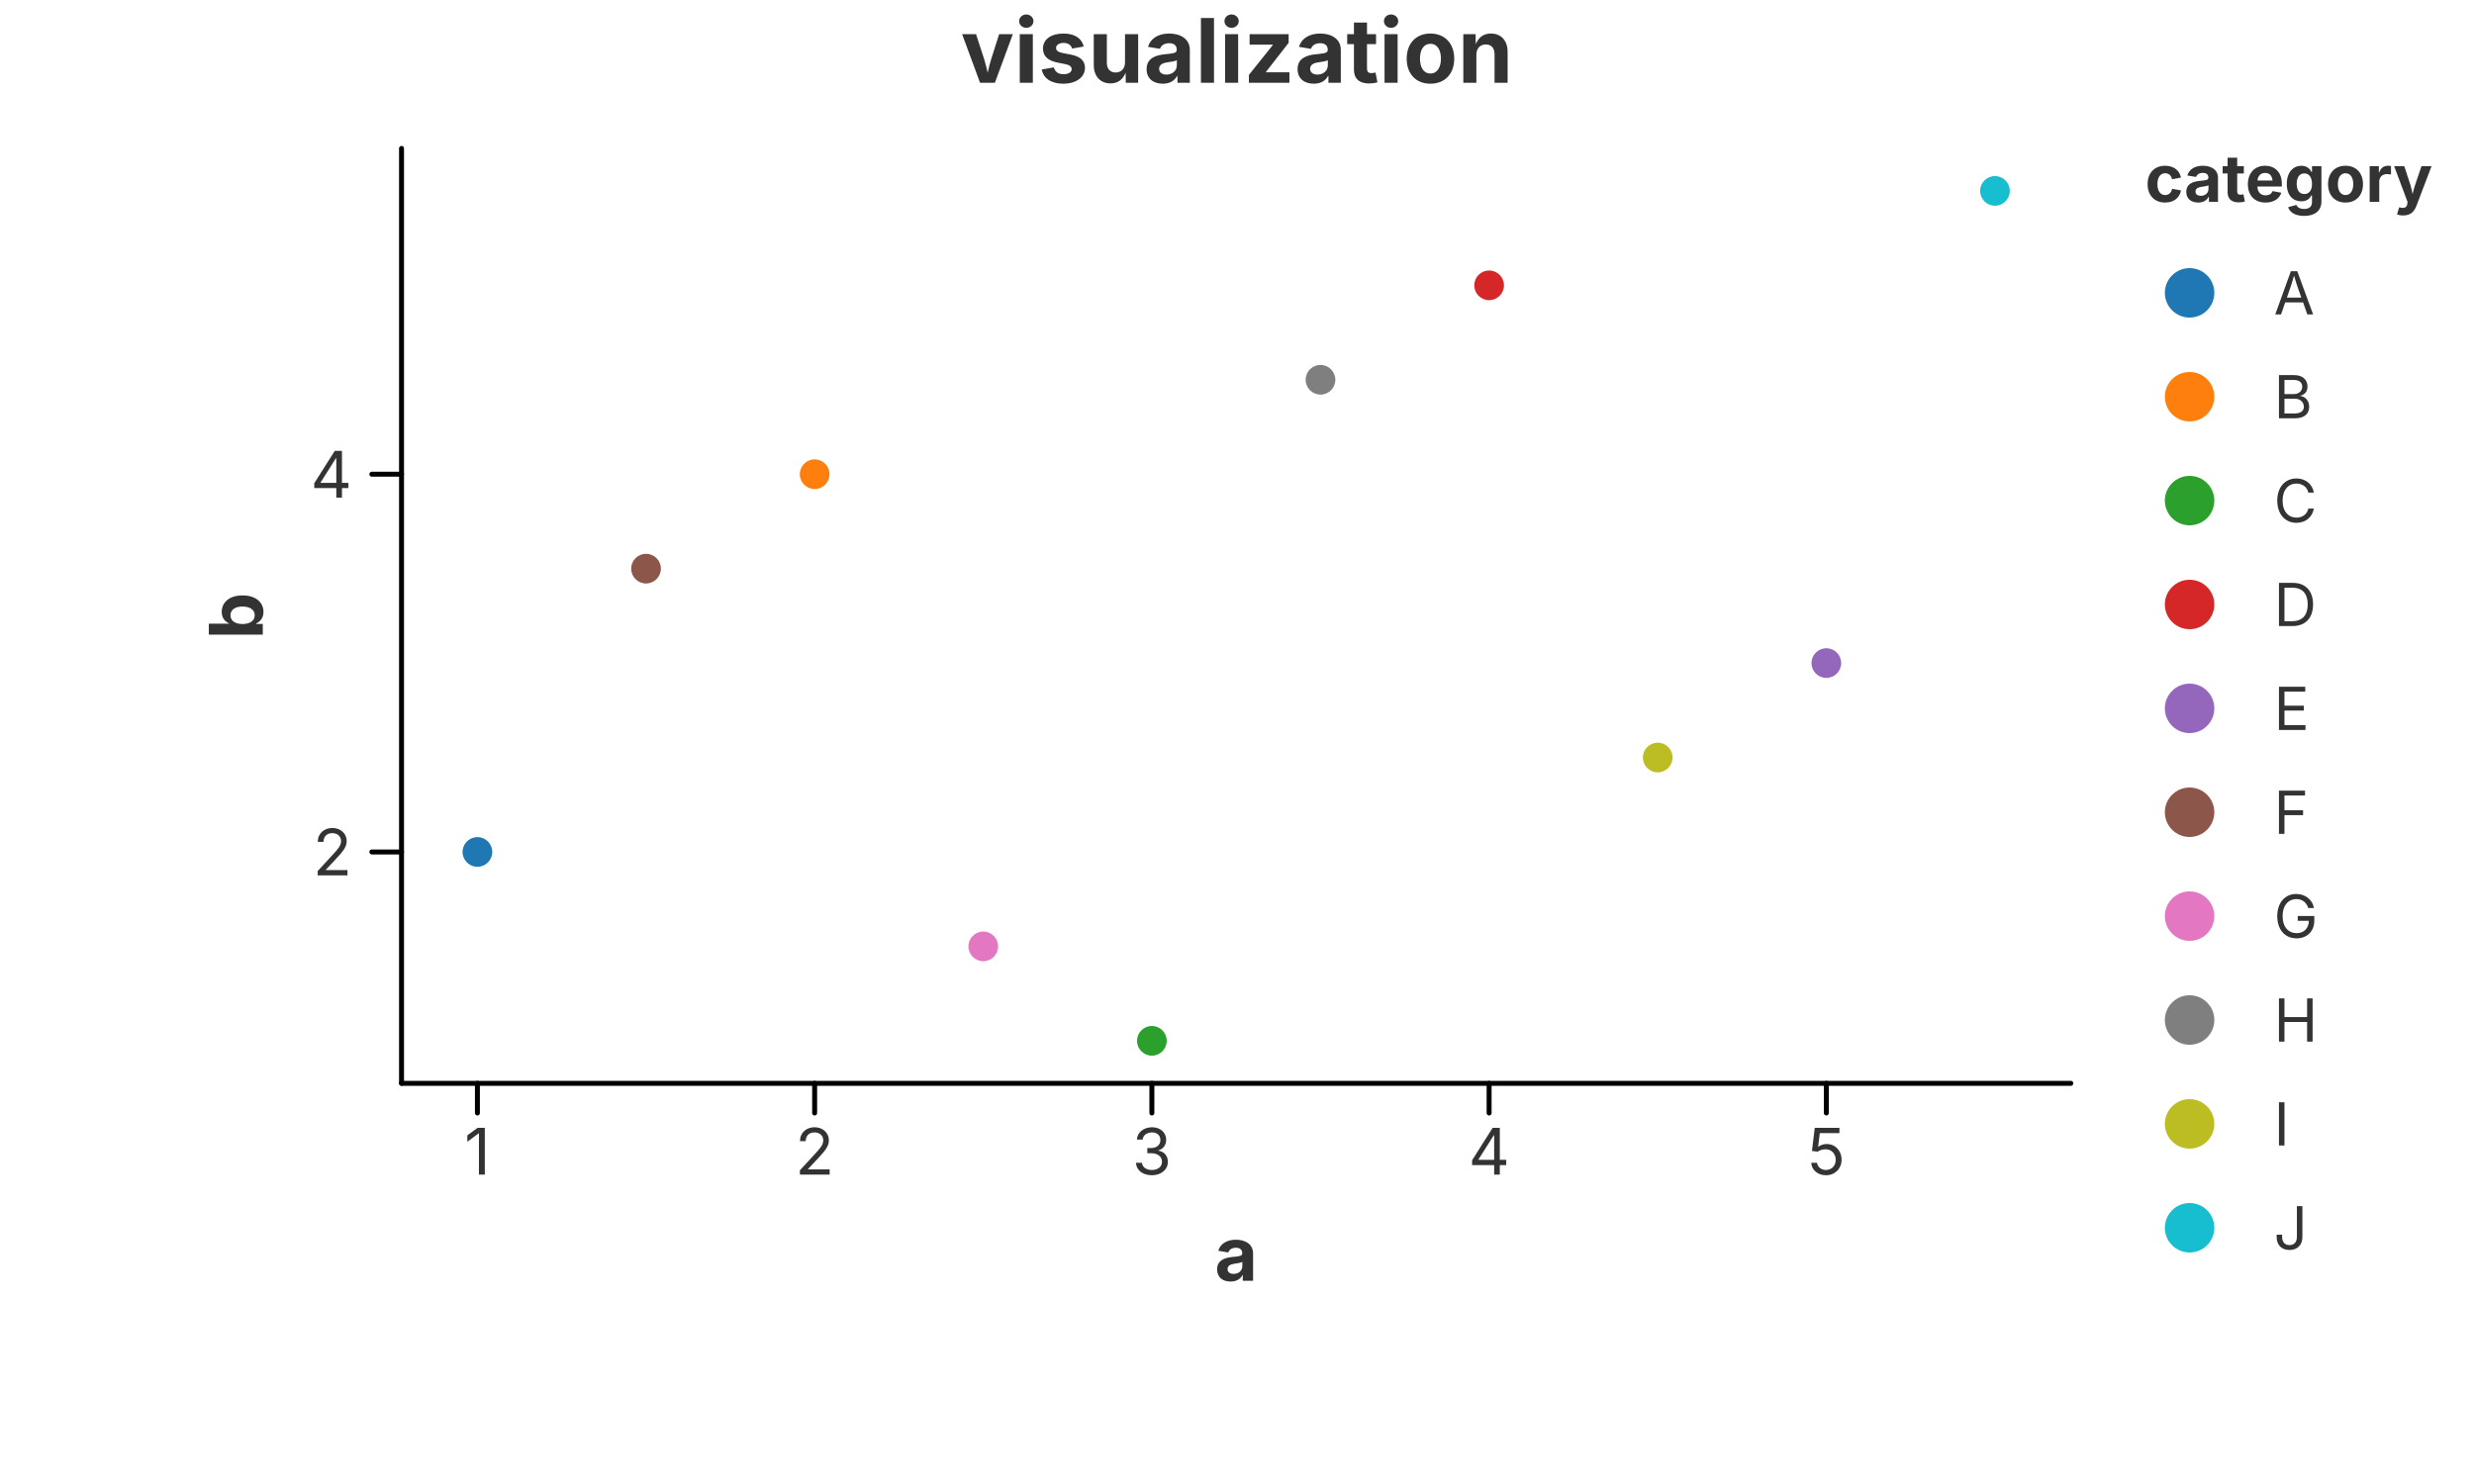
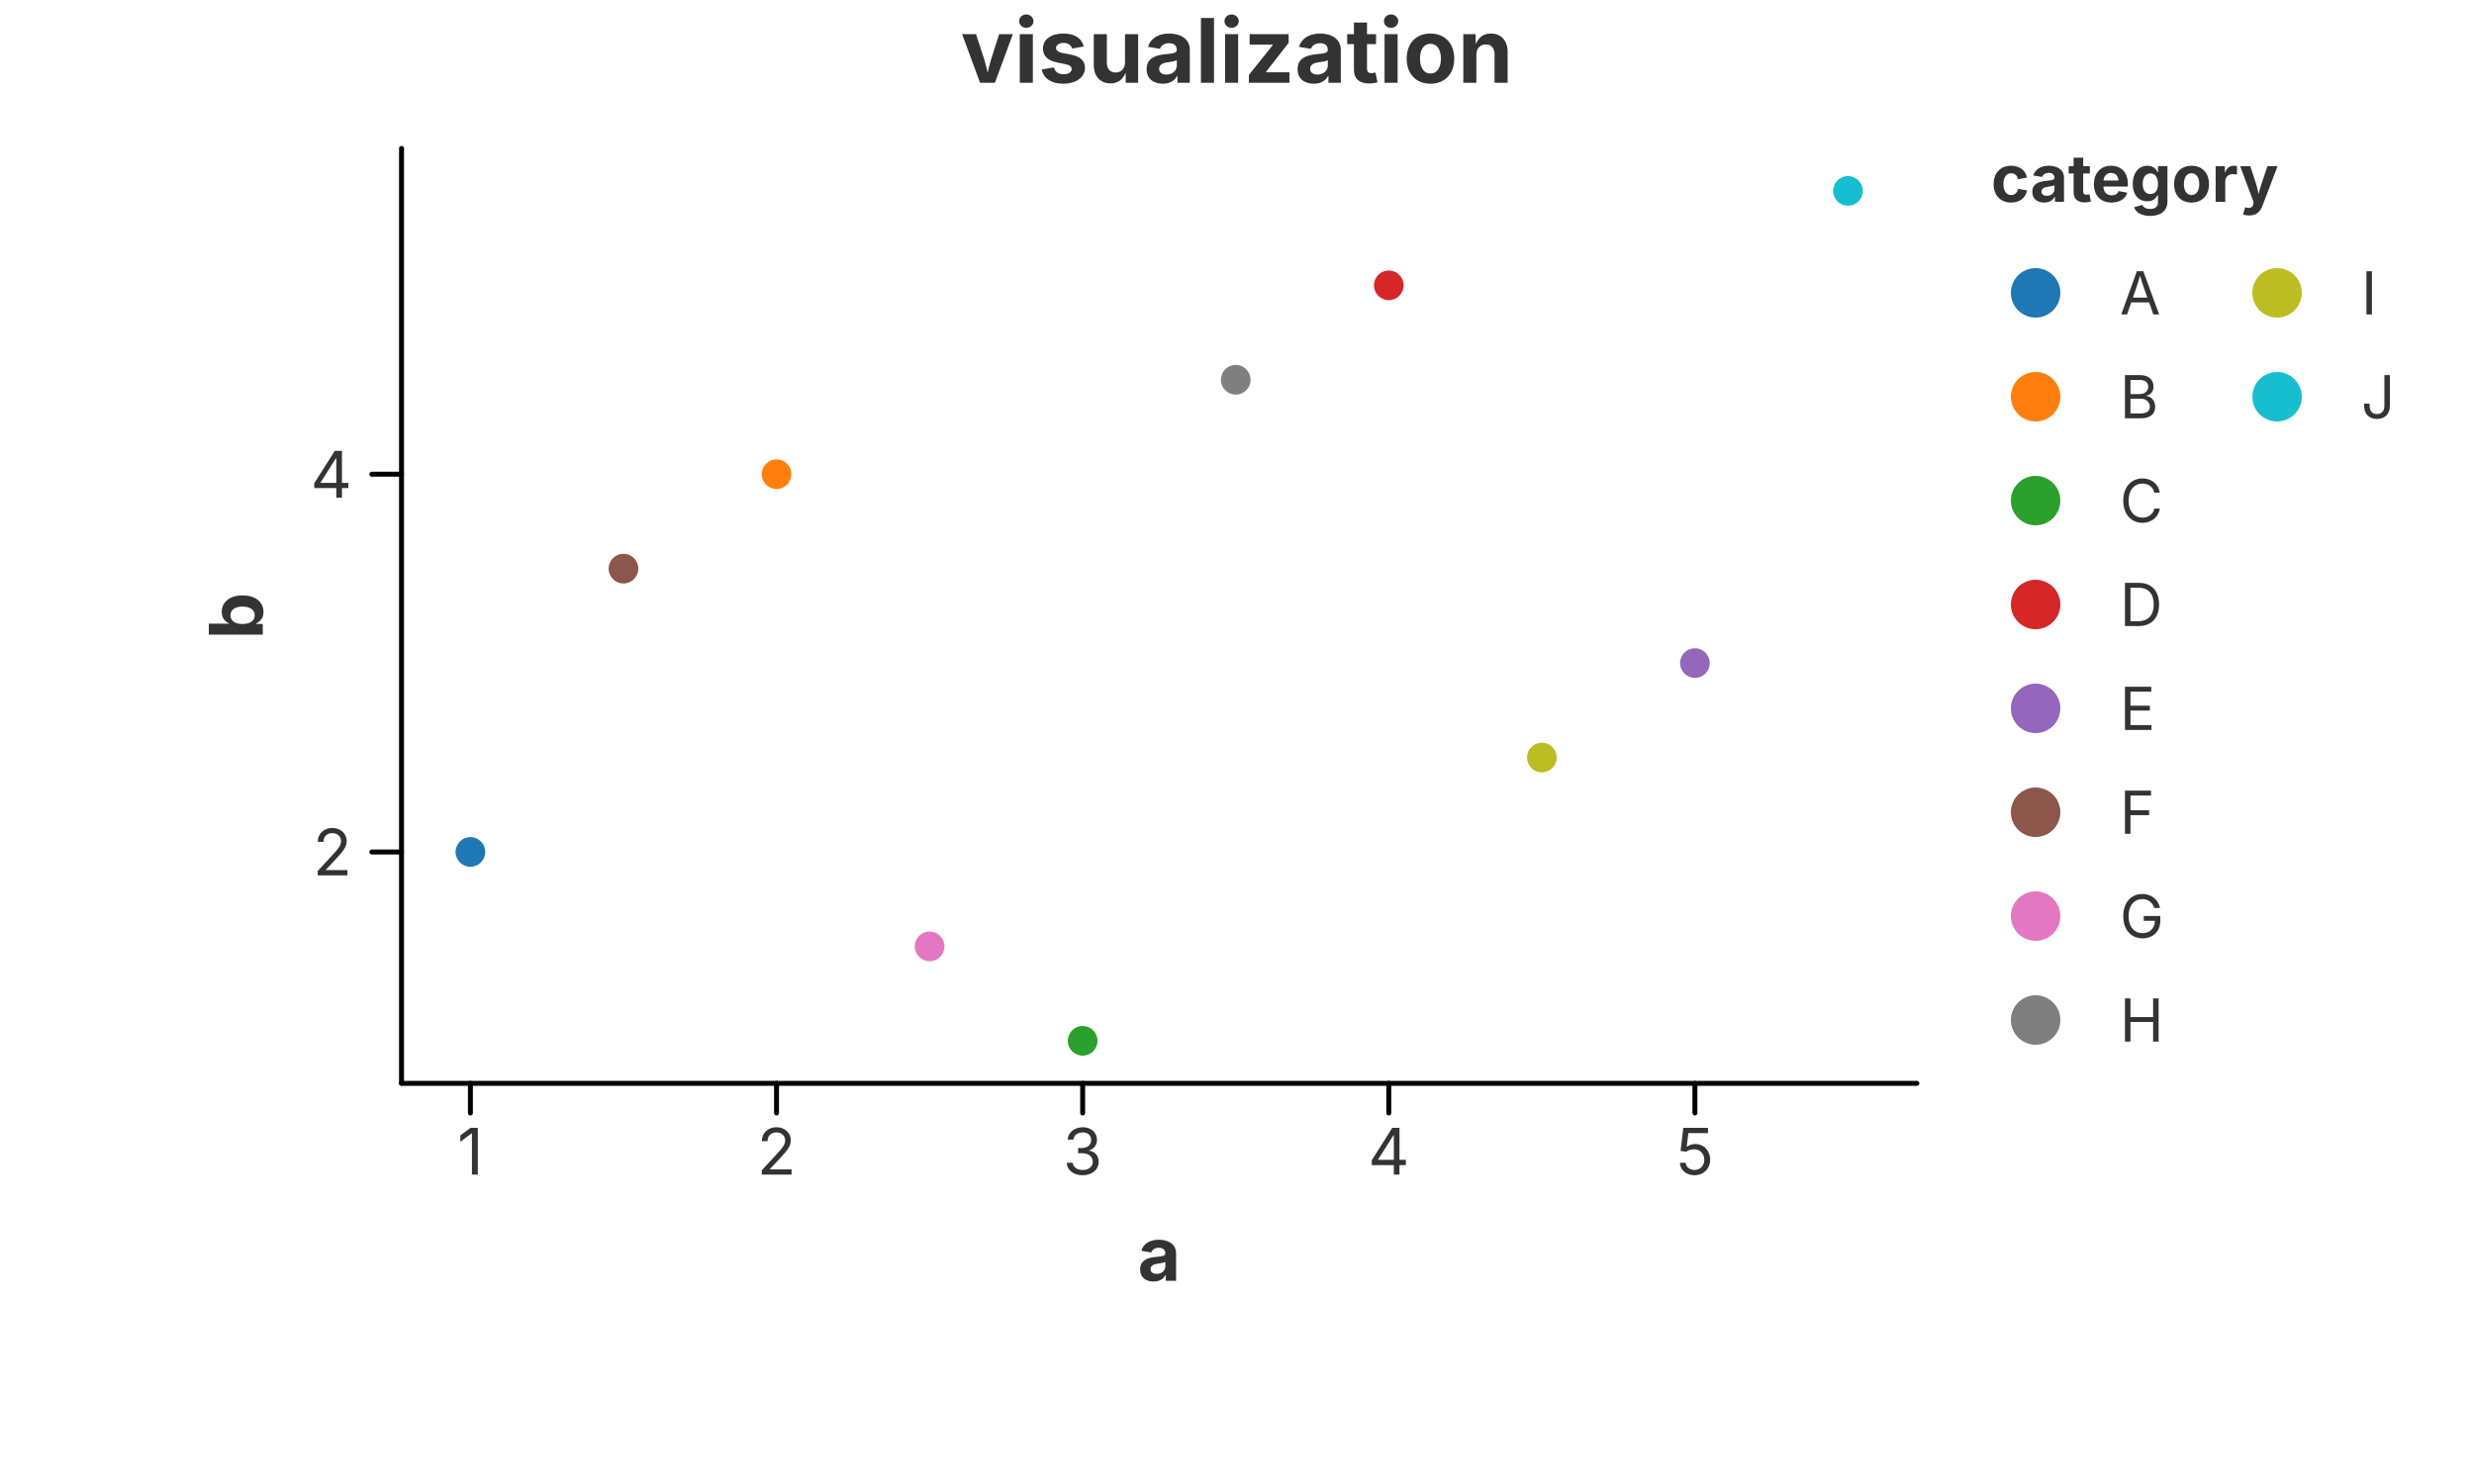
<svg xmlns="http://www.w3.org/2000/svg" width="500" height="300" viewBox="0 0 500 300">
  <rect x="0.000" y="0.000" width="500.000" height="300.000" fill="rgba(255,255,255,1.000)" stroke="none" stroke-width="0.000" fill-opacity="1.000" stroke-opacity="1.000" />
  <text x="250.000" y="10.000" font-size="18.0" font-family="Inter, -apple-system, BlinkMacSystemFont, 'Segoe UI', Roboto, Helvetica, Arial, 'PingFang SC', 'Microsoft YaHei', Ubuntu, Cantarell, 'Noto Sans', sans-serif" fill="rgba(51,51,51,1.000)" fill-opacity="1.000" text-anchor="middle" font-weight="bold" dominant-baseline="middle" transform="rotate(0 250.000 10.000)">visualization</text>
  <defs>
    <clipPath id="plot-clip-area-0">
-       <rect x="81.150" y="30.000" width="337.370" height="189.000" />
+       <rect x="81.150" y="30.000" width="306.250" height="189.000" />
    </clipPath>
  </defs>
  <g clip-path="url(#plot-clip-area-0)">
-     <circle cx="96.485" cy="172.227" r="3.000" fill="rgba(31,119,180,1.000)" stroke="none" stroke-width="0.000" fill-opacity="1.000" stroke-opacity="1.000" />
-     <circle cx="164.641" cy="95.864" r="3.000" fill="rgba(255,127,14,1.000)" stroke="none" stroke-width="0.000" fill-opacity="1.000" stroke-opacity="1.000" />
-     <circle cx="232.796" cy="210.409" r="3.000" fill="rgba(44,160,44,1.000)" stroke="none" stroke-width="0.000" fill-opacity="1.000" stroke-opacity="1.000" />
-     <circle cx="300.952" cy="57.682" r="3.000" fill="rgba(214,39,40,1.000)" stroke="none" stroke-width="0.000" fill-opacity="1.000" stroke-opacity="1.000" />
-     <circle cx="369.107" cy="134.045" r="3.000" fill="rgba(148,103,189,1.000)" stroke="none" stroke-width="0.000" fill-opacity="1.000" stroke-opacity="1.000" />
-     <circle cx="130.563" cy="114.955" r="3.000" fill="rgba(140,86,75,1.000)" stroke="none" stroke-width="0.000" fill-opacity="1.000" stroke-opacity="1.000" />
-     <circle cx="198.718" cy="191.318" r="3.000" fill="rgba(227,119,194,1.000)" stroke="none" stroke-width="0.000" fill-opacity="1.000" stroke-opacity="1.000" />
-     <circle cx="266.874" cy="76.773" r="3.000" fill="rgba(127,127,127,1.000)" stroke="none" stroke-width="0.000" fill-opacity="1.000" stroke-opacity="1.000" />
-     <circle cx="335.029" cy="153.136" r="3.000" fill="rgba(188,189,34,1.000)" stroke="none" stroke-width="0.000" fill-opacity="1.000" stroke-opacity="1.000" />
-     <circle cx="403.185" cy="38.591" r="3.000" fill="rgba(23,190,207,1.000)" stroke="none" stroke-width="0.000" fill-opacity="1.000" stroke-opacity="1.000" />
+     <circle cx="95.070" cy="172.227" r="3.000" fill="rgba(31,119,180,1.000)" stroke="none" stroke-width="0.000" fill-opacity="1.000" stroke-opacity="1.000" />
+     <circle cx="156.939" cy="95.864" r="3.000" fill="rgba(255,127,14,1.000)" stroke="none" stroke-width="0.000" fill-opacity="1.000" stroke-opacity="1.000" />
+     <circle cx="218.808" cy="210.409" r="3.000" fill="rgba(44,160,44,1.000)" stroke="none" stroke-width="0.000" fill-opacity="1.000" stroke-opacity="1.000" />
+     <circle cx="280.677" cy="57.682" r="3.000" fill="rgba(214,39,40,1.000)" stroke="none" stroke-width="0.000" fill-opacity="1.000" stroke-opacity="1.000" />
+     <circle cx="342.545" cy="134.045" r="3.000" fill="rgba(148,103,189,1.000)" stroke="none" stroke-width="0.000" fill-opacity="1.000" stroke-opacity="1.000" />
+     <circle cx="126.005" cy="114.955" r="3.000" fill="rgba(140,86,75,1.000)" stroke="none" stroke-width="0.000" fill-opacity="1.000" stroke-opacity="1.000" />
+     <circle cx="187.873" cy="191.318" r="3.000" fill="rgba(227,119,194,1.000)" stroke="none" stroke-width="0.000" fill-opacity="1.000" stroke-opacity="1.000" />
+     <circle cx="249.742" cy="76.773" r="3.000" fill="rgba(127,127,127,1.000)" stroke="none" stroke-width="0.000" fill-opacity="1.000" stroke-opacity="1.000" />
+     <circle cx="311.611" cy="153.136" r="3.000" fill="rgba(188,189,34,1.000)" stroke="none" stroke-width="0.000" fill-opacity="1.000" stroke-opacity="1.000" />
+     <circle cx="373.480" cy="38.591" r="3.000" fill="rgba(23,190,207,1.000)" stroke="none" stroke-width="0.000" fill-opacity="1.000" stroke-opacity="1.000" />
  </g>
-   <path d="M 81.150 219.000 L 418.520 219.000" fill="none" stroke="rgba(0,0,0,1.000)" stroke-width="1.000" stroke-opacity="1.000" stroke-linejoin="round" stroke-linecap="round" />
-   <path d="M 96.485 219.000 L 96.485 225.000" fill="none" stroke="rgba(0,0,0,1.000)" stroke-width="1.000" stroke-opacity="1.000" stroke-linejoin="round" stroke-linecap="round" />
-   <text x="96.485" y="228.000" font-size="13.0" font-family="Inter, -apple-system, BlinkMacSystemFont, 'Segoe UI', Roboto, Helvetica, Arial, 'PingFang SC', 'Microsoft YaHei', Ubuntu, Cantarell, 'Noto Sans', sans-serif" fill="rgba(51,51,51,1.000)" fill-opacity="1.000" text-anchor="middle" font-weight="normal" dominant-baseline="hanging" transform="rotate(0 96.485 228.000)">1</text>
-   <path d="M 164.641 219.000 L 164.641 225.000" fill="none" stroke="rgba(0,0,0,1.000)" stroke-width="1.000" stroke-opacity="1.000" stroke-linejoin="round" stroke-linecap="round" />
-   <text x="164.641" y="228.000" font-size="13.0" font-family="Inter, -apple-system, BlinkMacSystemFont, 'Segoe UI', Roboto, Helvetica, Arial, 'PingFang SC', 'Microsoft YaHei', Ubuntu, Cantarell, 'Noto Sans', sans-serif" fill="rgba(51,51,51,1.000)" fill-opacity="1.000" text-anchor="middle" font-weight="normal" dominant-baseline="hanging" transform="rotate(0 164.641 228.000)">2</text>
-   <path d="M 232.796 219.000 L 232.796 225.000" fill="none" stroke="rgba(0,0,0,1.000)" stroke-width="1.000" stroke-opacity="1.000" stroke-linejoin="round" stroke-linecap="round" />
-   <text x="232.796" y="228.000" font-size="13.0" font-family="Inter, -apple-system, BlinkMacSystemFont, 'Segoe UI', Roboto, Helvetica, Arial, 'PingFang SC', 'Microsoft YaHei', Ubuntu, Cantarell, 'Noto Sans', sans-serif" fill="rgba(51,51,51,1.000)" fill-opacity="1.000" text-anchor="middle" font-weight="normal" dominant-baseline="hanging" transform="rotate(0 232.796 228.000)">3</text>
-   <path d="M 300.952 219.000 L 300.952 225.000" fill="none" stroke="rgba(0,0,0,1.000)" stroke-width="1.000" stroke-opacity="1.000" stroke-linejoin="round" stroke-linecap="round" />
-   <text x="300.952" y="228.000" font-size="13.0" font-family="Inter, -apple-system, BlinkMacSystemFont, 'Segoe UI', Roboto, Helvetica, Arial, 'PingFang SC', 'Microsoft YaHei', Ubuntu, Cantarell, 'Noto Sans', sans-serif" fill="rgba(51,51,51,1.000)" fill-opacity="1.000" text-anchor="middle" font-weight="normal" dominant-baseline="hanging" transform="rotate(0 300.952 228.000)">4</text>
-   <path d="M 369.107 219.000 L 369.107 225.000" fill="none" stroke="rgba(0,0,0,1.000)" stroke-width="1.000" stroke-opacity="1.000" stroke-linejoin="round" stroke-linecap="round" />
-   <text x="369.107" y="228.000" font-size="13.0" font-family="Inter, -apple-system, BlinkMacSystemFont, 'Segoe UI', Roboto, Helvetica, Arial, 'PingFang SC', 'Microsoft YaHei', Ubuntu, Cantarell, 'Noto Sans', sans-serif" fill="rgba(51,51,51,1.000)" fill-opacity="1.000" text-anchor="middle" font-weight="normal" dominant-baseline="hanging" transform="rotate(0 369.107 228.000)">5</text>
-   <text x="249.835" y="248.000" font-size="15.0" font-family="Inter, -apple-system, BlinkMacSystemFont, 'Segoe UI', Roboto, Helvetica, Arial, 'PingFang SC', 'Microsoft YaHei', Ubuntu, Cantarell, 'Noto Sans', sans-serif" fill="rgba(51,51,51,1.000)" fill-opacity="1.000" text-anchor="middle" font-weight="bold" dominant-baseline="hanging" transform="rotate(0 249.835 248.000)">a</text>
+   <path d="M 81.150 219.000 L 387.400 219.000" fill="none" stroke="rgba(0,0,0,1.000)" stroke-width="1.000" stroke-opacity="1.000" stroke-linejoin="round" stroke-linecap="round" />
+   <path d="M 95.070 219.000 L 95.070 225.000" fill="none" stroke="rgba(0,0,0,1.000)" stroke-width="1.000" stroke-opacity="1.000" stroke-linejoin="round" stroke-linecap="round" />
+   <text x="95.070" y="228.000" font-size="13.0" font-family="Inter, -apple-system, BlinkMacSystemFont, 'Segoe UI', Roboto, Helvetica, Arial, 'PingFang SC', 'Microsoft YaHei', Ubuntu, Cantarell, 'Noto Sans', sans-serif" fill="rgba(51,51,51,1.000)" fill-opacity="1.000" text-anchor="middle" font-weight="normal" dominant-baseline="hanging" transform="rotate(0 95.070 228.000)">1</text>
+   <path d="M 156.939 219.000 L 156.939 225.000" fill="none" stroke="rgba(0,0,0,1.000)" stroke-width="1.000" stroke-opacity="1.000" stroke-linejoin="round" stroke-linecap="round" />
+   <text x="156.939" y="228.000" font-size="13.0" font-family="Inter, -apple-system, BlinkMacSystemFont, 'Segoe UI', Roboto, Helvetica, Arial, 'PingFang SC', 'Microsoft YaHei', Ubuntu, Cantarell, 'Noto Sans', sans-serif" fill="rgba(51,51,51,1.000)" fill-opacity="1.000" text-anchor="middle" font-weight="normal" dominant-baseline="hanging" transform="rotate(0 156.939 228.000)">2</text>
+   <path d="M 218.808 219.000 L 218.808 225.000" fill="none" stroke="rgba(0,0,0,1.000)" stroke-width="1.000" stroke-opacity="1.000" stroke-linejoin="round" stroke-linecap="round" />
+   <text x="218.808" y="228.000" font-size="13.0" font-family="Inter, -apple-system, BlinkMacSystemFont, 'Segoe UI', Roboto, Helvetica, Arial, 'PingFang SC', 'Microsoft YaHei', Ubuntu, Cantarell, 'Noto Sans', sans-serif" fill="rgba(51,51,51,1.000)" fill-opacity="1.000" text-anchor="middle" font-weight="normal" dominant-baseline="hanging" transform="rotate(0 218.808 228.000)">3</text>
+   <path d="M 280.677 219.000 L 280.677 225.000" fill="none" stroke="rgba(0,0,0,1.000)" stroke-width="1.000" stroke-opacity="1.000" stroke-linejoin="round" stroke-linecap="round" />
+   <text x="280.677" y="228.000" font-size="13.0" font-family="Inter, -apple-system, BlinkMacSystemFont, 'Segoe UI', Roboto, Helvetica, Arial, 'PingFang SC', 'Microsoft YaHei', Ubuntu, Cantarell, 'Noto Sans', sans-serif" fill="rgba(51,51,51,1.000)" fill-opacity="1.000" text-anchor="middle" font-weight="normal" dominant-baseline="hanging" transform="rotate(0 280.677 228.000)">4</text>
+   <path d="M 342.545 219.000 L 342.545 225.000" fill="none" stroke="rgba(0,0,0,1.000)" stroke-width="1.000" stroke-opacity="1.000" stroke-linejoin="round" stroke-linecap="round" />
+   <text x="342.545" y="228.000" font-size="13.0" font-family="Inter, -apple-system, BlinkMacSystemFont, 'Segoe UI', Roboto, Helvetica, Arial, 'PingFang SC', 'Microsoft YaHei', Ubuntu, Cantarell, 'Noto Sans', sans-serif" fill="rgba(51,51,51,1.000)" fill-opacity="1.000" text-anchor="middle" font-weight="normal" dominant-baseline="hanging" transform="rotate(0 342.545 228.000)">5</text>
+   <text x="234.275" y="248.000" font-size="15.0" font-family="Inter, -apple-system, BlinkMacSystemFont, 'Segoe UI', Roboto, Helvetica, Arial, 'PingFang SC', 'Microsoft YaHei', Ubuntu, Cantarell, 'Noto Sans', sans-serif" fill="rgba(51,51,51,1.000)" fill-opacity="1.000" text-anchor="middle" font-weight="bold" dominant-baseline="hanging" transform="rotate(0 234.275 248.000)">a</text>
  <path d="M 81.150 30.000 L 81.150 219.000" fill="none" stroke="rgba(0,0,0,1.000)" stroke-width="1.000" stroke-opacity="1.000" stroke-linejoin="round" stroke-linecap="round" />
  <path d="M 81.150 172.227 L 75.150 172.227" fill="none" stroke="rgba(0,0,0,1.000)" stroke-width="1.000" stroke-opacity="1.000" stroke-linejoin="round" stroke-linecap="round" />
  <text x="71.150" y="172.227" font-size="13.0" font-family="Inter, -apple-system, BlinkMacSystemFont, 'Segoe UI', Roboto, Helvetica, Arial, 'PingFang SC', 'Microsoft YaHei', Ubuntu, Cantarell, 'Noto Sans', sans-serif" fill="rgba(51,51,51,1.000)" fill-opacity="1.000" text-anchor="end" font-weight="normal" dominant-baseline="central" transform="rotate(0 71.150 172.227)">2</text>
  <path d="M 81.150 95.864 L 75.150 95.864" fill="none" stroke="rgba(0,0,0,1.000)" stroke-width="1.000" stroke-opacity="1.000" stroke-linejoin="round" stroke-linecap="round" />
  <text x="71.150" y="95.864" font-size="13.0" font-family="Inter, -apple-system, BlinkMacSystemFont, 'Segoe UI', Roboto, Helvetica, Arial, 'PingFang SC', 'Microsoft YaHei', Ubuntu, Cantarell, 'Noto Sans', sans-serif" fill="rgba(51,51,51,1.000)" fill-opacity="1.000" text-anchor="end" font-weight="normal" dominant-baseline="central" transform="rotate(0 71.150 95.864)">4</text>
  <text x="47.500" y="124.500" font-size="15.0" font-family="Inter, -apple-system, BlinkMacSystemFont, 'Segoe UI', Roboto, Helvetica, Arial, 'PingFang SC', 'Microsoft YaHei', Ubuntu, Cantarell, 'Noto Sans', sans-serif" fill="rgba(51,51,51,1.000)" fill-opacity="1.000" text-anchor="middle" font-weight="bold" dominant-baseline="middle" transform="rotate(-90 47.500 124.500)">b</text>
-   <text x="433.520" y="36.000" font-size="13.2" font-family="Inter, -apple-system, BlinkMacSystemFont, 'Segoe UI', Roboto, Helvetica, Arial, 'PingFang SC', 'Microsoft YaHei', Ubuntu, Cantarell, 'Noto Sans', sans-serif" fill="rgba(51,51,51,1.000)" fill-opacity="1.000" text-anchor="start" font-weight="bold" dominant-baseline="central" transform="rotate(0 433.520 36.000)">category</text>
-   <circle cx="442.520" cy="59.200" r="5.000" fill="rgba(31,119,180,1.000)" stroke="none" stroke-width="0.000" fill-opacity="1.000" stroke-opacity="1.000" />
-   <text x="459.520" y="59.200" font-size="12.0" font-family="Inter, -apple-system, BlinkMacSystemFont, 'Segoe UI', Roboto, Helvetica, Arial, 'PingFang SC', 'Microsoft YaHei', Ubuntu, Cantarell, 'Noto Sans', sans-serif" fill="rgba(51,51,51,1.000)" fill-opacity="1.000" text-anchor="start" font-weight="normal" dominant-baseline="central" transform="rotate(0 459.520 59.200)">A</text>
-   <circle cx="442.520" cy="80.200" r="5.000" fill="rgba(255,127,14,1.000)" stroke="none" stroke-width="0.000" fill-opacity="1.000" stroke-opacity="1.000" />
-   <text x="459.520" y="80.200" font-size="12.0" font-family="Inter, -apple-system, BlinkMacSystemFont, 'Segoe UI', Roboto, Helvetica, Arial, 'PingFang SC', 'Microsoft YaHei', Ubuntu, Cantarell, 'Noto Sans', sans-serif" fill="rgba(51,51,51,1.000)" fill-opacity="1.000" text-anchor="start" font-weight="normal" dominant-baseline="central" transform="rotate(0 459.520 80.200)">B</text>
-   <circle cx="442.520" cy="101.200" r="5.000" fill="rgba(44,160,44,1.000)" stroke="none" stroke-width="0.000" fill-opacity="1.000" stroke-opacity="1.000" />
-   <text x="459.520" y="101.200" font-size="12.0" font-family="Inter, -apple-system, BlinkMacSystemFont, 'Segoe UI', Roboto, Helvetica, Arial, 'PingFang SC', 'Microsoft YaHei', Ubuntu, Cantarell, 'Noto Sans', sans-serif" fill="rgba(51,51,51,1.000)" fill-opacity="1.000" text-anchor="start" font-weight="normal" dominant-baseline="central" transform="rotate(0 459.520 101.200)">C</text>
-   <circle cx="442.520" cy="122.200" r="5.000" fill="rgba(214,39,40,1.000)" stroke="none" stroke-width="0.000" fill-opacity="1.000" stroke-opacity="1.000" />
-   <text x="459.520" y="122.200" font-size="12.0" font-family="Inter, -apple-system, BlinkMacSystemFont, 'Segoe UI', Roboto, Helvetica, Arial, 'PingFang SC', 'Microsoft YaHei', Ubuntu, Cantarell, 'Noto Sans', sans-serif" fill="rgba(51,51,51,1.000)" fill-opacity="1.000" text-anchor="start" font-weight="normal" dominant-baseline="central" transform="rotate(0 459.520 122.200)">D</text>
-   <circle cx="442.520" cy="143.200" r="5.000" fill="rgba(148,103,189,1.000)" stroke="none" stroke-width="0.000" fill-opacity="1.000" stroke-opacity="1.000" />
-   <text x="459.520" y="143.200" font-size="12.0" font-family="Inter, -apple-system, BlinkMacSystemFont, 'Segoe UI', Roboto, Helvetica, Arial, 'PingFang SC', 'Microsoft YaHei', Ubuntu, Cantarell, 'Noto Sans', sans-serif" fill="rgba(51,51,51,1.000)" fill-opacity="1.000" text-anchor="start" font-weight="normal" dominant-baseline="central" transform="rotate(0 459.520 143.200)">E</text>
-   <circle cx="442.520" cy="164.200" r="5.000" fill="rgba(140,86,75,1.000)" stroke="none" stroke-width="0.000" fill-opacity="1.000" stroke-opacity="1.000" />
-   <text x="459.520" y="164.200" font-size="12.0" font-family="Inter, -apple-system, BlinkMacSystemFont, 'Segoe UI', Roboto, Helvetica, Arial, 'PingFang SC', 'Microsoft YaHei', Ubuntu, Cantarell, 'Noto Sans', sans-serif" fill="rgba(51,51,51,1.000)" fill-opacity="1.000" text-anchor="start" font-weight="normal" dominant-baseline="central" transform="rotate(0 459.520 164.200)">F</text>
-   <circle cx="442.520" cy="185.200" r="5.000" fill="rgba(227,119,194,1.000)" stroke="none" stroke-width="0.000" fill-opacity="1.000" stroke-opacity="1.000" />
-   <text x="459.520" y="185.200" font-size="12.0" font-family="Inter, -apple-system, BlinkMacSystemFont, 'Segoe UI', Roboto, Helvetica, Arial, 'PingFang SC', 'Microsoft YaHei', Ubuntu, Cantarell, 'Noto Sans', sans-serif" fill="rgba(51,51,51,1.000)" fill-opacity="1.000" text-anchor="start" font-weight="normal" dominant-baseline="central" transform="rotate(0 459.520 185.200)">G</text>
-   <circle cx="442.520" cy="206.200" r="5.000" fill="rgba(127,127,127,1.000)" stroke="none" stroke-width="0.000" fill-opacity="1.000" stroke-opacity="1.000" />
-   <text x="459.520" y="206.200" font-size="12.0" font-family="Inter, -apple-system, BlinkMacSystemFont, 'Segoe UI', Roboto, Helvetica, Arial, 'PingFang SC', 'Microsoft YaHei', Ubuntu, Cantarell, 'Noto Sans', sans-serif" fill="rgba(51,51,51,1.000)" fill-opacity="1.000" text-anchor="start" font-weight="normal" dominant-baseline="central" transform="rotate(0 459.520 206.200)">H</text>
-   <circle cx="442.520" cy="227.200" r="5.000" fill="rgba(188,189,34,1.000)" stroke="none" stroke-width="0.000" fill-opacity="1.000" stroke-opacity="1.000" />
-   <text x="459.520" y="227.200" font-size="12.0" font-family="Inter, -apple-system, BlinkMacSystemFont, 'Segoe UI', Roboto, Helvetica, Arial, 'PingFang SC', 'Microsoft YaHei', Ubuntu, Cantarell, 'Noto Sans', sans-serif" fill="rgba(51,51,51,1.000)" fill-opacity="1.000" text-anchor="start" font-weight="normal" dominant-baseline="central" transform="rotate(0 459.520 227.200)">I</text>
-   <circle cx="442.520" cy="248.200" r="5.000" fill="rgba(23,190,207,1.000)" stroke="none" stroke-width="0.000" fill-opacity="1.000" stroke-opacity="1.000" />
-   <text x="459.520" y="248.200" font-size="12.0" font-family="Inter, -apple-system, BlinkMacSystemFont, 'Segoe UI', Roboto, Helvetica, Arial, 'PingFang SC', 'Microsoft YaHei', Ubuntu, Cantarell, 'Noto Sans', sans-serif" fill="rgba(51,51,51,1.000)" fill-opacity="1.000" text-anchor="start" font-weight="normal" dominant-baseline="central" transform="rotate(0 459.520 248.200)">J</text>
+   <defs>
+     <clipPath id="plot-clip-area-1">
+       <rect x="387.400" y="0.000" width="112.600" height="300.000" />
+     </clipPath>
+   </defs>
+   <g clip-path="url(#plot-clip-area-1)">
+     <text x="402.400" y="36.000" font-size="13.2" font-family="Inter, -apple-system, BlinkMacSystemFont, 'Segoe UI', Roboto, Helvetica, Arial, 'PingFang SC', 'Microsoft YaHei', Ubuntu, Cantarell, 'Noto Sans', sans-serif" fill="rgba(51,51,51,1.000)" fill-opacity="1.000" text-anchor="start" font-weight="bold" dominant-baseline="central" transform="rotate(0 402.400 36.000)">category</text>
+     <circle cx="411.400" cy="59.200" r="5.000" fill="rgba(31,119,180,1.000)" stroke="none" stroke-width="0.000" fill-opacity="1.000" stroke-opacity="1.000" />
+     <text x="428.400" y="59.200" font-size="12.0" font-family="Inter, -apple-system, BlinkMacSystemFont, 'Segoe UI', Roboto, Helvetica, Arial, 'PingFang SC', 'Microsoft YaHei', Ubuntu, Cantarell, 'Noto Sans', sans-serif" fill="rgba(51,51,51,1.000)" fill-opacity="1.000" text-anchor="start" font-weight="normal" dominant-baseline="central" transform="rotate(0 428.400 59.200)">A</text>
+     <circle cx="411.400" cy="80.200" r="5.000" fill="rgba(255,127,14,1.000)" stroke="none" stroke-width="0.000" fill-opacity="1.000" stroke-opacity="1.000" />
+     <text x="428.400" y="80.200" font-size="12.0" font-family="Inter, -apple-system, BlinkMacSystemFont, 'Segoe UI', Roboto, Helvetica, Arial, 'PingFang SC', 'Microsoft YaHei', Ubuntu, Cantarell, 'Noto Sans', sans-serif" fill="rgba(51,51,51,1.000)" fill-opacity="1.000" text-anchor="start" font-weight="normal" dominant-baseline="central" transform="rotate(0 428.400 80.200)">B</text>
+     <circle cx="411.400" cy="101.200" r="5.000" fill="rgba(44,160,44,1.000)" stroke="none" stroke-width="0.000" fill-opacity="1.000" stroke-opacity="1.000" />
+     <text x="428.400" y="101.200" font-size="12.0" font-family="Inter, -apple-system, BlinkMacSystemFont, 'Segoe UI', Roboto, Helvetica, Arial, 'PingFang SC', 'Microsoft YaHei', Ubuntu, Cantarell, 'Noto Sans', sans-serif" fill="rgba(51,51,51,1.000)" fill-opacity="1.000" text-anchor="start" font-weight="normal" dominant-baseline="central" transform="rotate(0 428.400 101.200)">C</text>
+     <circle cx="411.400" cy="122.200" r="5.000" fill="rgba(214,39,40,1.000)" stroke="none" stroke-width="0.000" fill-opacity="1.000" stroke-opacity="1.000" />
+     <text x="428.400" y="122.200" font-size="12.0" font-family="Inter, -apple-system, BlinkMacSystemFont, 'Segoe UI', Roboto, Helvetica, Arial, 'PingFang SC', 'Microsoft YaHei', Ubuntu, Cantarell, 'Noto Sans', sans-serif" fill="rgba(51,51,51,1.000)" fill-opacity="1.000" text-anchor="start" font-weight="normal" dominant-baseline="central" transform="rotate(0 428.400 122.200)">D</text>
+     <circle cx="411.400" cy="143.200" r="5.000" fill="rgba(148,103,189,1.000)" stroke="none" stroke-width="0.000" fill-opacity="1.000" stroke-opacity="1.000" />
+     <text x="428.400" y="143.200" font-size="12.0" font-family="Inter, -apple-system, BlinkMacSystemFont, 'Segoe UI', Roboto, Helvetica, Arial, 'PingFang SC', 'Microsoft YaHei', Ubuntu, Cantarell, 'Noto Sans', sans-serif" fill="rgba(51,51,51,1.000)" fill-opacity="1.000" text-anchor="start" font-weight="normal" dominant-baseline="central" transform="rotate(0 428.400 143.200)">E</text>
+     <circle cx="411.400" cy="164.200" r="5.000" fill="rgba(140,86,75,1.000)" stroke="none" stroke-width="0.000" fill-opacity="1.000" stroke-opacity="1.000" />
+     <text x="428.400" y="164.200" font-size="12.0" font-family="Inter, -apple-system, BlinkMacSystemFont, 'Segoe UI', Roboto, Helvetica, Arial, 'PingFang SC', 'Microsoft YaHei', Ubuntu, Cantarell, 'Noto Sans', sans-serif" fill="rgba(51,51,51,1.000)" fill-opacity="1.000" text-anchor="start" font-weight="normal" dominant-baseline="central" transform="rotate(0 428.400 164.200)">F</text>
+     <circle cx="411.400" cy="185.200" r="5.000" fill="rgba(227,119,194,1.000)" stroke="none" stroke-width="0.000" fill-opacity="1.000" stroke-opacity="1.000" />
+     <text x="428.400" y="185.200" font-size="12.0" font-family="Inter, -apple-system, BlinkMacSystemFont, 'Segoe UI', Roboto, Helvetica, Arial, 'PingFang SC', 'Microsoft YaHei', Ubuntu, Cantarell, 'Noto Sans', sans-serif" fill="rgba(51,51,51,1.000)" fill-opacity="1.000" text-anchor="start" font-weight="normal" dominant-baseline="central" transform="rotate(0 428.400 185.200)">G</text>
+     <circle cx="411.400" cy="206.200" r="5.000" fill="rgba(127,127,127,1.000)" stroke="none" stroke-width="0.000" fill-opacity="1.000" stroke-opacity="1.000" />
+     <text x="428.400" y="206.200" font-size="12.0" font-family="Inter, -apple-system, BlinkMacSystemFont, 'Segoe UI', Roboto, Helvetica, Arial, 'PingFang SC', 'Microsoft YaHei', Ubuntu, Cantarell, 'Noto Sans', sans-serif" fill="rgba(51,51,51,1.000)" fill-opacity="1.000" text-anchor="start" font-weight="normal" dominant-baseline="central" transform="rotate(0 428.400 206.200)">H</text>
+     <circle cx="460.200" cy="59.200" r="5.000" fill="rgba(188,189,34,1.000)" stroke="none" stroke-width="0.000" fill-opacity="1.000" stroke-opacity="1.000" />
+     <text x="477.200" y="59.200" font-size="12.0" font-family="Inter, -apple-system, BlinkMacSystemFont, 'Segoe UI', Roboto, Helvetica, Arial, 'PingFang SC', 'Microsoft YaHei', Ubuntu, Cantarell, 'Noto Sans', sans-serif" fill="rgba(51,51,51,1.000)" fill-opacity="1.000" text-anchor="start" font-weight="normal" dominant-baseline="central" transform="rotate(0 477.200 59.200)">I</text>
+     <circle cx="460.200" cy="80.200" r="5.000" fill="rgba(23,190,207,1.000)" stroke="none" stroke-width="0.000" fill-opacity="1.000" stroke-opacity="1.000" />
+     <text x="477.200" y="80.200" font-size="12.0" font-family="Inter, -apple-system, BlinkMacSystemFont, 'Segoe UI', Roboto, Helvetica, Arial, 'PingFang SC', 'Microsoft YaHei', Ubuntu, Cantarell, 'Noto Sans', sans-serif" fill="rgba(51,51,51,1.000)" fill-opacity="1.000" text-anchor="start" font-weight="normal" dominant-baseline="central" transform="rotate(0 477.200 80.200)">J</text>
+   </g>
</svg>
